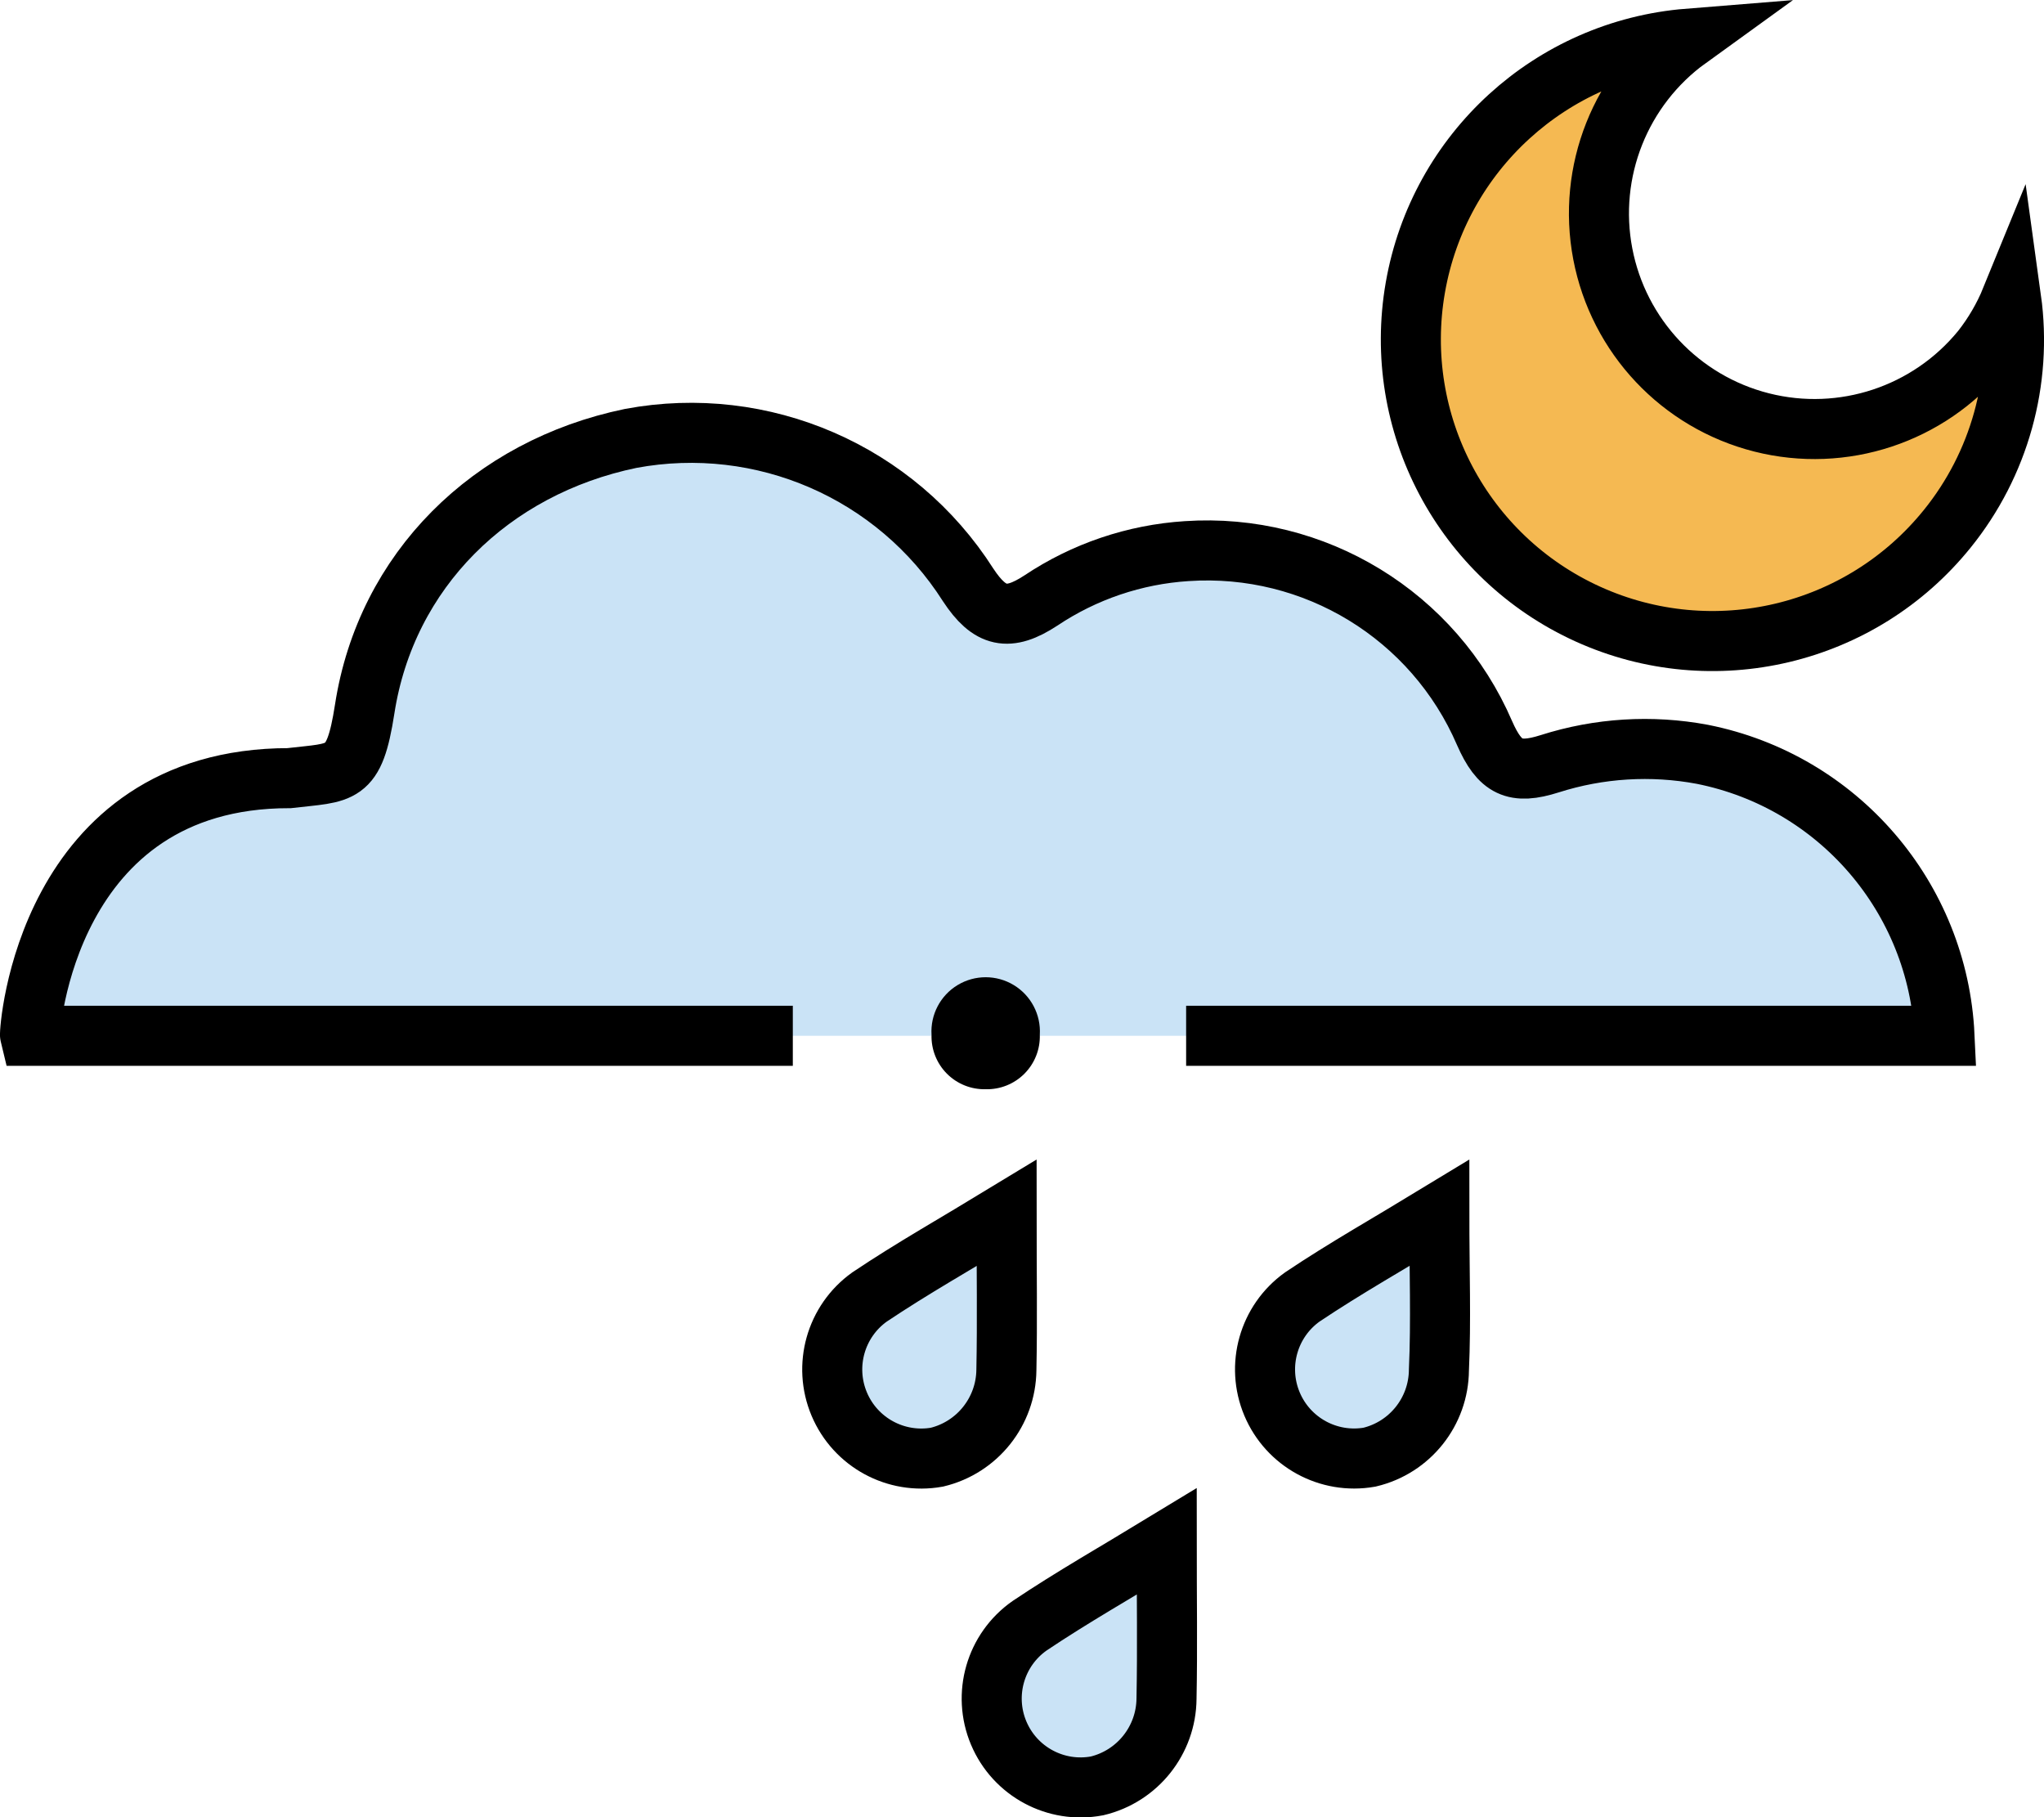
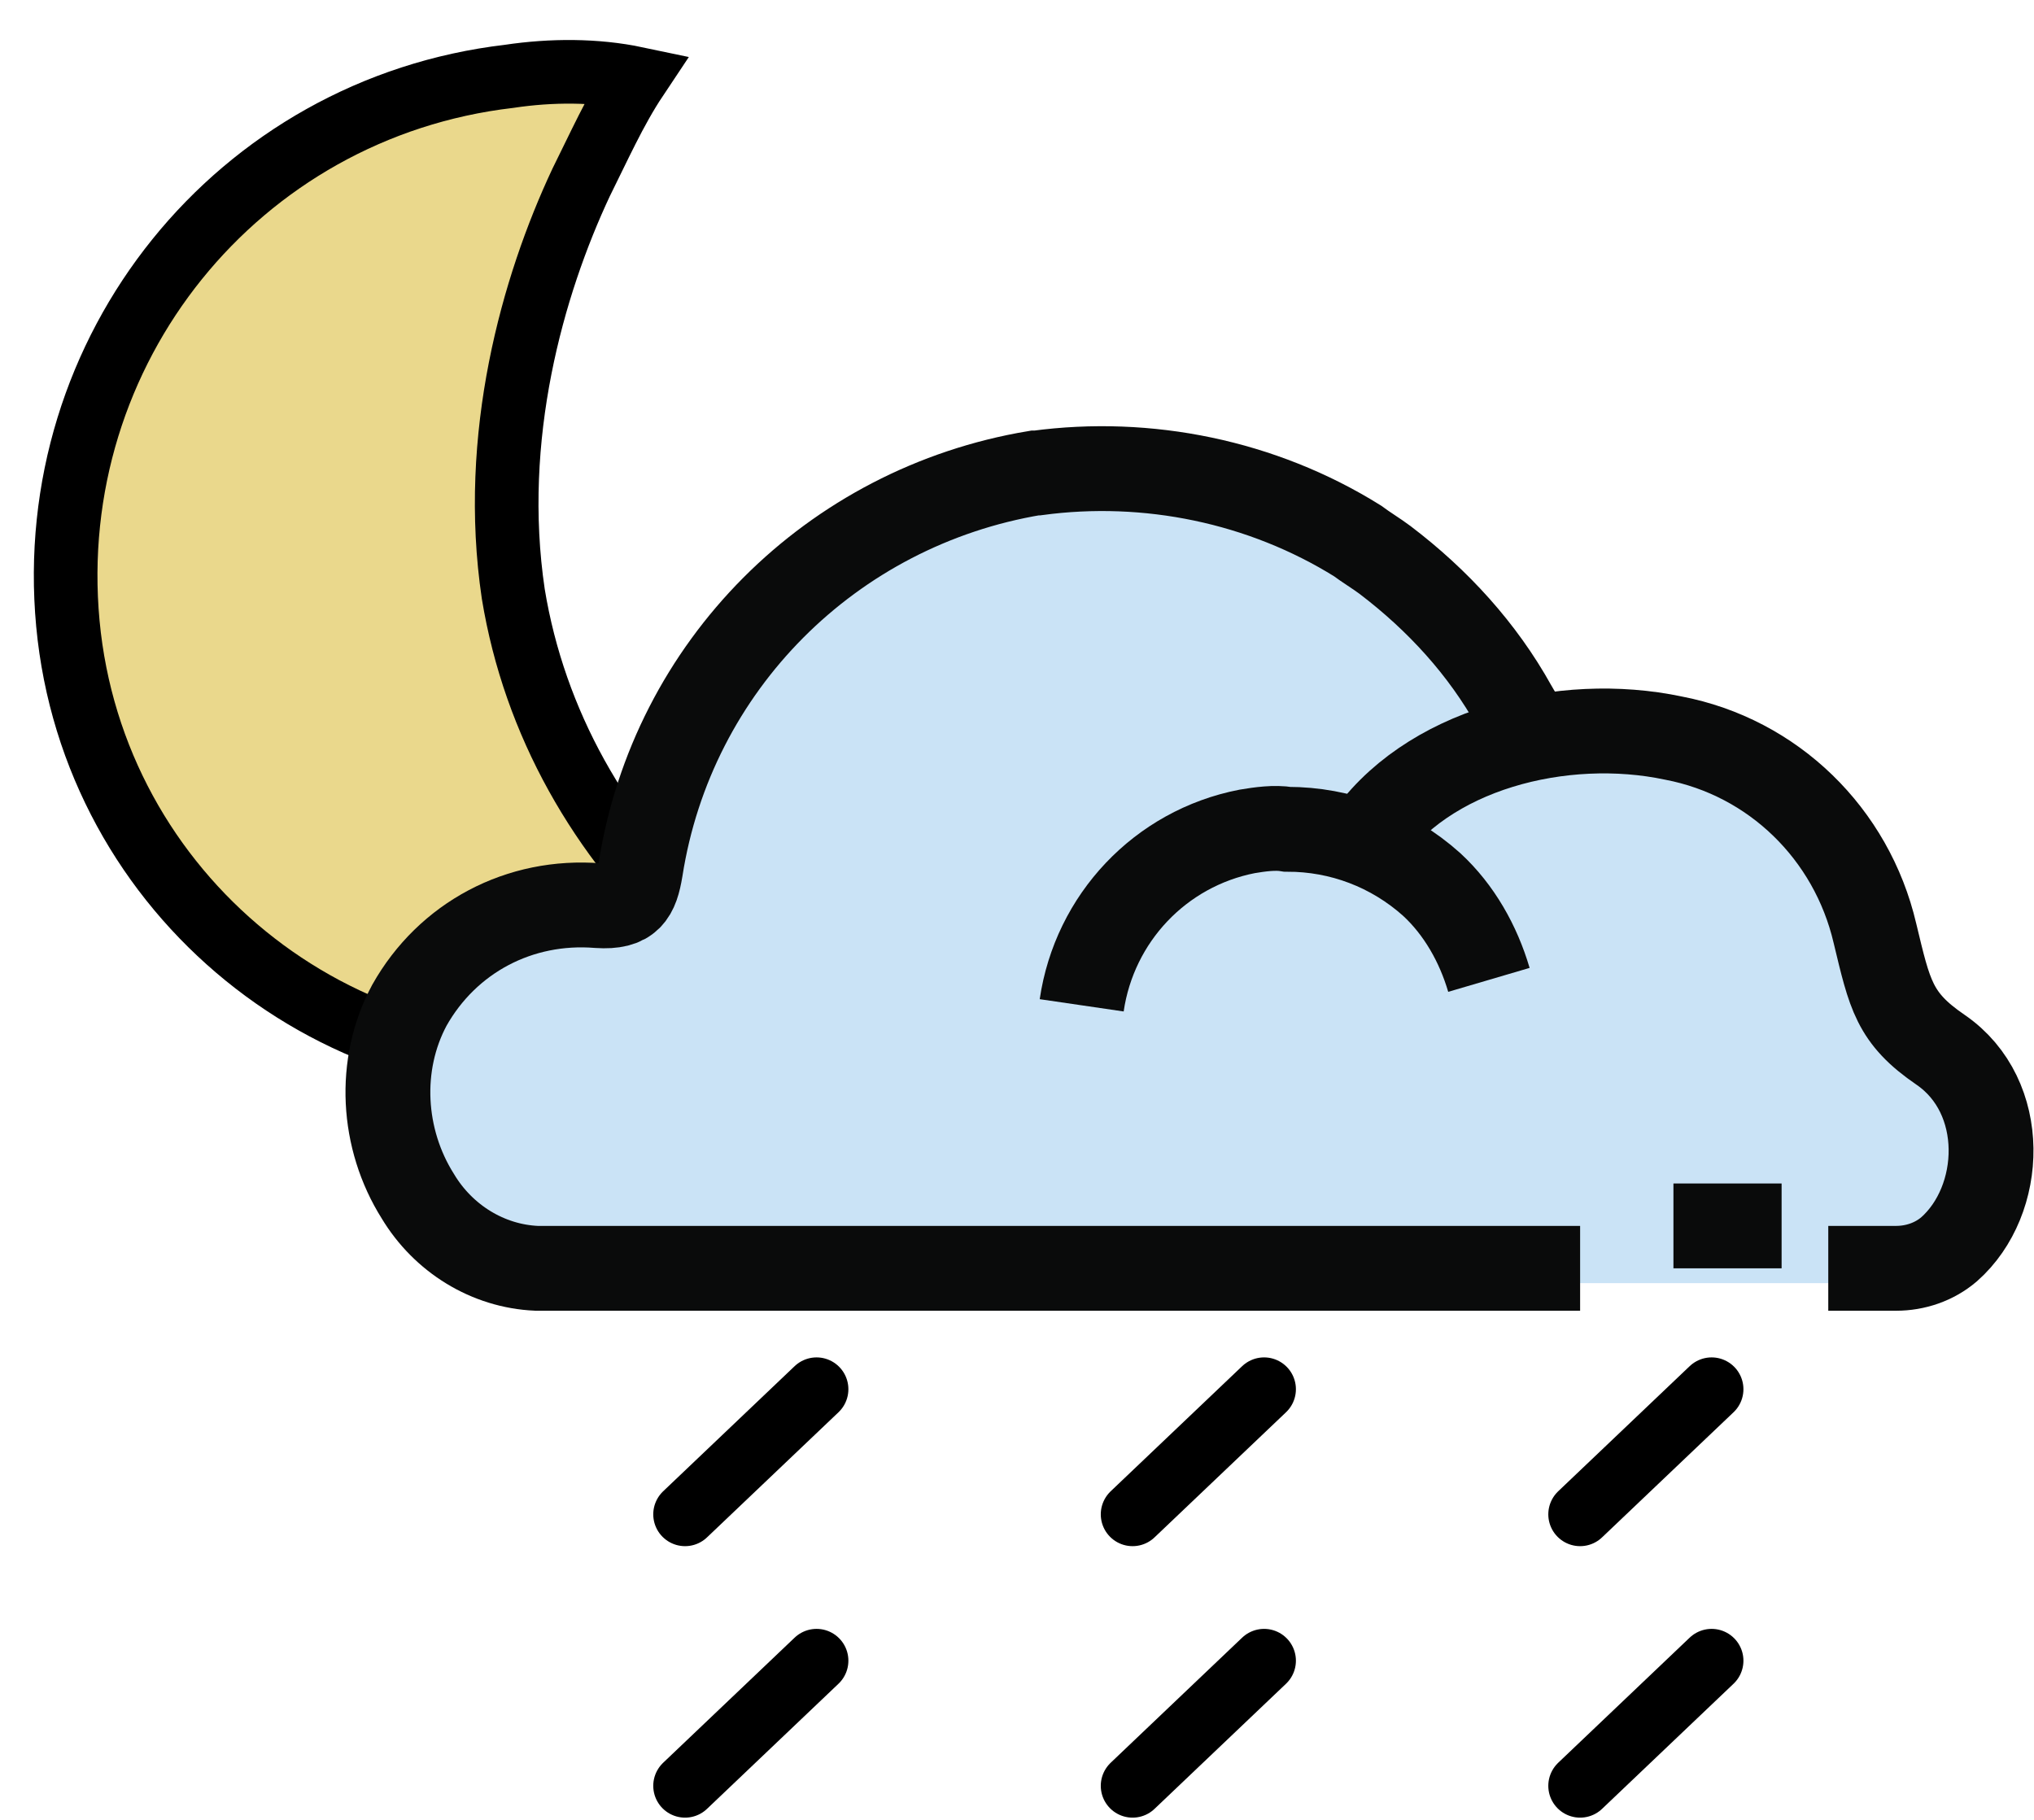
- <svg xmlns="http://www.w3.org/2000/svg" viewBox="0 0 102.12 90.74">
-   <defs>
-     <style>.cls-1{fill:#cae3f6;}.cls-2{fill:#f5b952;}.cls-3{fill:none;stroke:#000;stroke-miterlimit:10;stroke-width:3px;}</style>
-   </defs>
-   <g id="Layer_2" data-name="Layer 2">
-     <g id="Layer_1-2" data-name="Layer 1">
-       <path class="cls-1" d="M50.29,60.59c-2.48,1.51-4.72,2.77-6.85,4.2a4.45,4.45,0,0,0,3.37,8,4.53,4.53,0,0,0,3.47-4.36C50.33,66,50.29,63.48,50.29,60.59Z" />
-       <path class="cls-1" d="M71.91,60.59c-2.48,1.51-4.72,2.77-6.85,4.2a4.45,4.45,0,0,0,3.36,8,4.51,4.51,0,0,0,3.47-4.36C72,66,71.91,63.48,71.91,60.59Z" />
-       <path class="cls-1" d="M58.29,77c-2.48,1.51-4.72,2.78-6.85,4.21a4.44,4.44,0,0,0,3.37,8,4.52,4.52,0,0,0,3.47-4.36C58.33,82.34,58.29,79.86,58.29,77Z" />
-       <path class="cls-1" d="M59.26,51.74H97.15a15.05,15.05,0,0,0-12.1-14.06,15.63,15.63,0,0,0-7.62.47c-1.76.56-2.5.2-3.26-1.53a15.1,15.1,0,0,0-14.88-9.09A14.81,14.81,0,0,0,52,30c-1.62,1.06-2.55.86-3.63-.78A16.42,16.42,0,0,0,31.51,21.9c-7,1.45-12.22,6.6-13.29,13.52-.53,3.41-1.13,3.14-3.77,3.45-12.16,0-13,12.67-12.95,12.87H39.61" />
-       <path class="cls-2" d="M99,17.62h0A10.77,10.77,0,1,1,84.35,2.07,15.08,15.08,0,1,0,97.29,26.55h0a15,15,0,0,0,3.19-11.48A10.81,10.81,0,0,1,99,17.62Z" />
-       <path class="cls-3" d="M50.29,60.59c-2.48,1.51-4.72,2.77-6.85,4.2a4.45,4.45,0,0,0,3.37,8,4.53,4.53,0,0,0,3.47-4.36C50.33,66,50.29,63.48,50.29,60.59Z" />
-       <path class="cls-3" d="M71.91,60.59c-2.48,1.51-4.72,2.77-6.85,4.2a4.45,4.45,0,0,0,3.36,8,4.51,4.51,0,0,0,3.47-4.36C72,66,71.91,63.48,71.91,60.59Z" />
-       <path class="cls-3" d="M58.29,77c-2.48,1.51-4.72,2.78-6.85,4.21a4.44,4.44,0,0,0,3.37,8,4.52,4.52,0,0,0,3.47-4.36C58.33,82.34,58.29,79.86,58.29,77Z" />
-       <path class="cls-3" d="M59.26,51.74H97.15a15.05,15.05,0,0,0-12.1-14.06,15.63,15.63,0,0,0-7.62.47c-1.76.56-2.5.2-3.26-1.53a15.1,15.1,0,0,0-14.88-9.09A14.81,14.81,0,0,0,52,30c-1.62,1.06-2.55.86-3.63-.78A16.42,16.42,0,0,0,31.51,21.9c-7,1.45-12.22,6.6-13.29,13.52-.53,3.41-1.13,3.14-3.77,3.45-12.16,0-13,12.67-12.95,12.87H39.61" />
-       <path d="M49.24,54.41a2.64,2.64,0,0,1-2.7-2.72,2.71,2.71,0,1,1,5.41,0A2.64,2.64,0,0,1,49.24,54.41Z" />
-       <path class="cls-3" d="M99,17.47h0A10.77,10.77,0,1,1,84.35,1.93,15.07,15.07,0,1,0,97.29,26.41h0a15,15,0,0,0,3.19-11.48A10.56,10.56,0,0,1,99,17.47Z" />
+ <svg xmlns="http://www.w3.org/2000/svg" version="1.1" id="Layer_1" x="0px" y="0px" viewBox="16 -10.8 95.9 85.8" style="enable-background:new 16 -10.8 95.9 85.8;" xml:space="preserve">
+   <style type="text/css">
+ 	.st0{fill:#EAD88C;}
+ 	.st1{fill:none;stroke:#000000;stroke-width:3;stroke-miterlimit:10;}
+ 	.st2{fill:none;}
+ 	.st3{fill:#CAE3F6;}
+ 	.st4{fill:none;stroke:#0A0B0B;stroke-width:4;stroke-miterlimit:10;}
+ 	.st5{fill:none;stroke:#000000;stroke-width:3;stroke-linecap:round;stroke-miterlimit:10;}
+ </style>
+   <g>
+     <g>
+       <path class="st0" d="M40-7.2C27.2-5.7,18,5.7,19.2,18.6c1.2,12.8,12.7,22.1,25.4,20.7c3-0.4,5.7-1.2,8.5-2.7    c-1.6-1.1-3-2.3-4.3-3.7c-4.5-4.2-7.6-9.6-8.6-15.7c-1.1-7.4,0.9-14.5,3.2-19.4C44.2-3.8,45-5.6,46-7.1C44.1-7.5,42-7.5,40-7.2z" />
+       <path class="st1" d="M40-7.2C27.2-5.7,18,5.7,19.2,18.6c1.2,12.8,12.7,22.1,25.4,20.7c3-0.4,5.7-1.2,8.5-2.7    c-1.6-1.1-3-2.3-4.3-3.7c-4.5-4.2-7.6-9.6-8.6-15.7c-1.1-7.4,0.9-14.5,3.2-19.4C44.2-3.8,45-5.6,46-7.1C44.1-7.5,42-7.5,40-7.2z" />
+       <path class="st2" d="M61.1-4.8l-0.4-0.3c-5-3.6-11.1-5.2-18.3-4.6c-3.9,0.3-11.3,4-11.5,4.2C21.7-0.1,17,12.4,20,23.4    c0.3,1,0.6,1.9,1,2.9c1.4,3.6,3.7,6.9,6.6,9.5" />
    </g>
+     <path class="st3" d="M90.4,49.6H40.9c-2.3-0.1-4.4-1.4-5.6-3.4c-1.8-2.7-1.9-6.2-0.4-9.1c1.8-3.2,5.3-5,8.9-4.7   c1.5,0.1,1.8-0.5,2-1.7c1.6-9.6,9.1-17.2,18.7-18.8h0.1c5.3-0.7,10.6,0.4,15.2,3.2c0.4,0.3,0.9,0.6,1.3,0.9c2.5,1.9,4.6,4.3,6.2,7   l0.7,1.2" />
+     <path class="st3" d="M66.8,37.1c0.6-4.1,3.7-7.4,7.8-8.3c0.6-0.1,1.3-0.2,1.9-0.1c2.5,0,5,0.9,6.8,2.6c1.3,1.2,2.2,2.8,2.7,4.5" />
+     <path class="st3" d="M80.1,29.4c2.9-4.4,9.5-6,14.7-5c4.7,0.9,8.5,4.5,9.5,9.2c0.7,2.9,0.9,4,3.1,5.6c3.2,2.2,3,7.2,0.4,9.5   c-0.7,0.6-1.6,1-2.5,1H88.2" />
+     <line class="st2" x1="94.9" y1="47.6" x2="100" y2="47.6" />
+     <path class="st4" d="M90.5,49H41.3c-2.3-0.1-4.4-1.4-5.6-3.4c-1.7-2.7-1.9-6.2-0.4-9c1.8-3.2,5.2-5,8.9-4.7c1.5,0.1,1.8-0.5,2-1.7   c1.5-9.6,9-17.1,18.6-18.7h0.1c5.2-0.7,10.6,0.4,15.1,3.2c0.4,0.3,0.9,0.6,1.3,0.9c2.5,1.9,4.6,4.2,6.1,6.9l0.7,1.2" />
+     <path class="st4" d="M67,36.6c0.6-4.1,3.7-7.4,7.8-8.2c0.6-0.1,1.3-0.2,1.9-0.1c2.5,0,4.9,0.9,6.8,2.6c1.3,1.2,2.2,2.8,2.7,4.5" />
+     <path class="st4" d="M80.3,28.9c2.9-4.4,9.4-6,14.6-4.9c4.7,0.9,8.4,4.5,9.5,9.2c0.7,2.9,0.9,4,3.1,5.5c3.2,2.2,3,7.1,0.4,9.4   c-0.7,0.6-1.6,0.9-2.5,0.9h-3.2" />
+     <line class="st4" x1="94.9" y1="47" x2="100" y2="47" />
+     <line class="st5" x1="96.7" y1="67.5" x2="90.5" y2="73.4" />
+     <line class="st5" x1="54.5" y1="67.5" x2="48.3" y2="73.4" />
+     <line class="st5" x1="75.6" y1="67.5" x2="69.4" y2="73.4" />
+     <line class="st5" x1="96.7" y1="54.7" x2="90.5" y2="60.6" />
+     <line class="st5" x1="54.5" y1="54.7" x2="48.3" y2="60.6" />
+     <line class="st5" x1="75.6" y1="54.7" x2="69.4" y2="60.6" />
  </g>
</svg>
